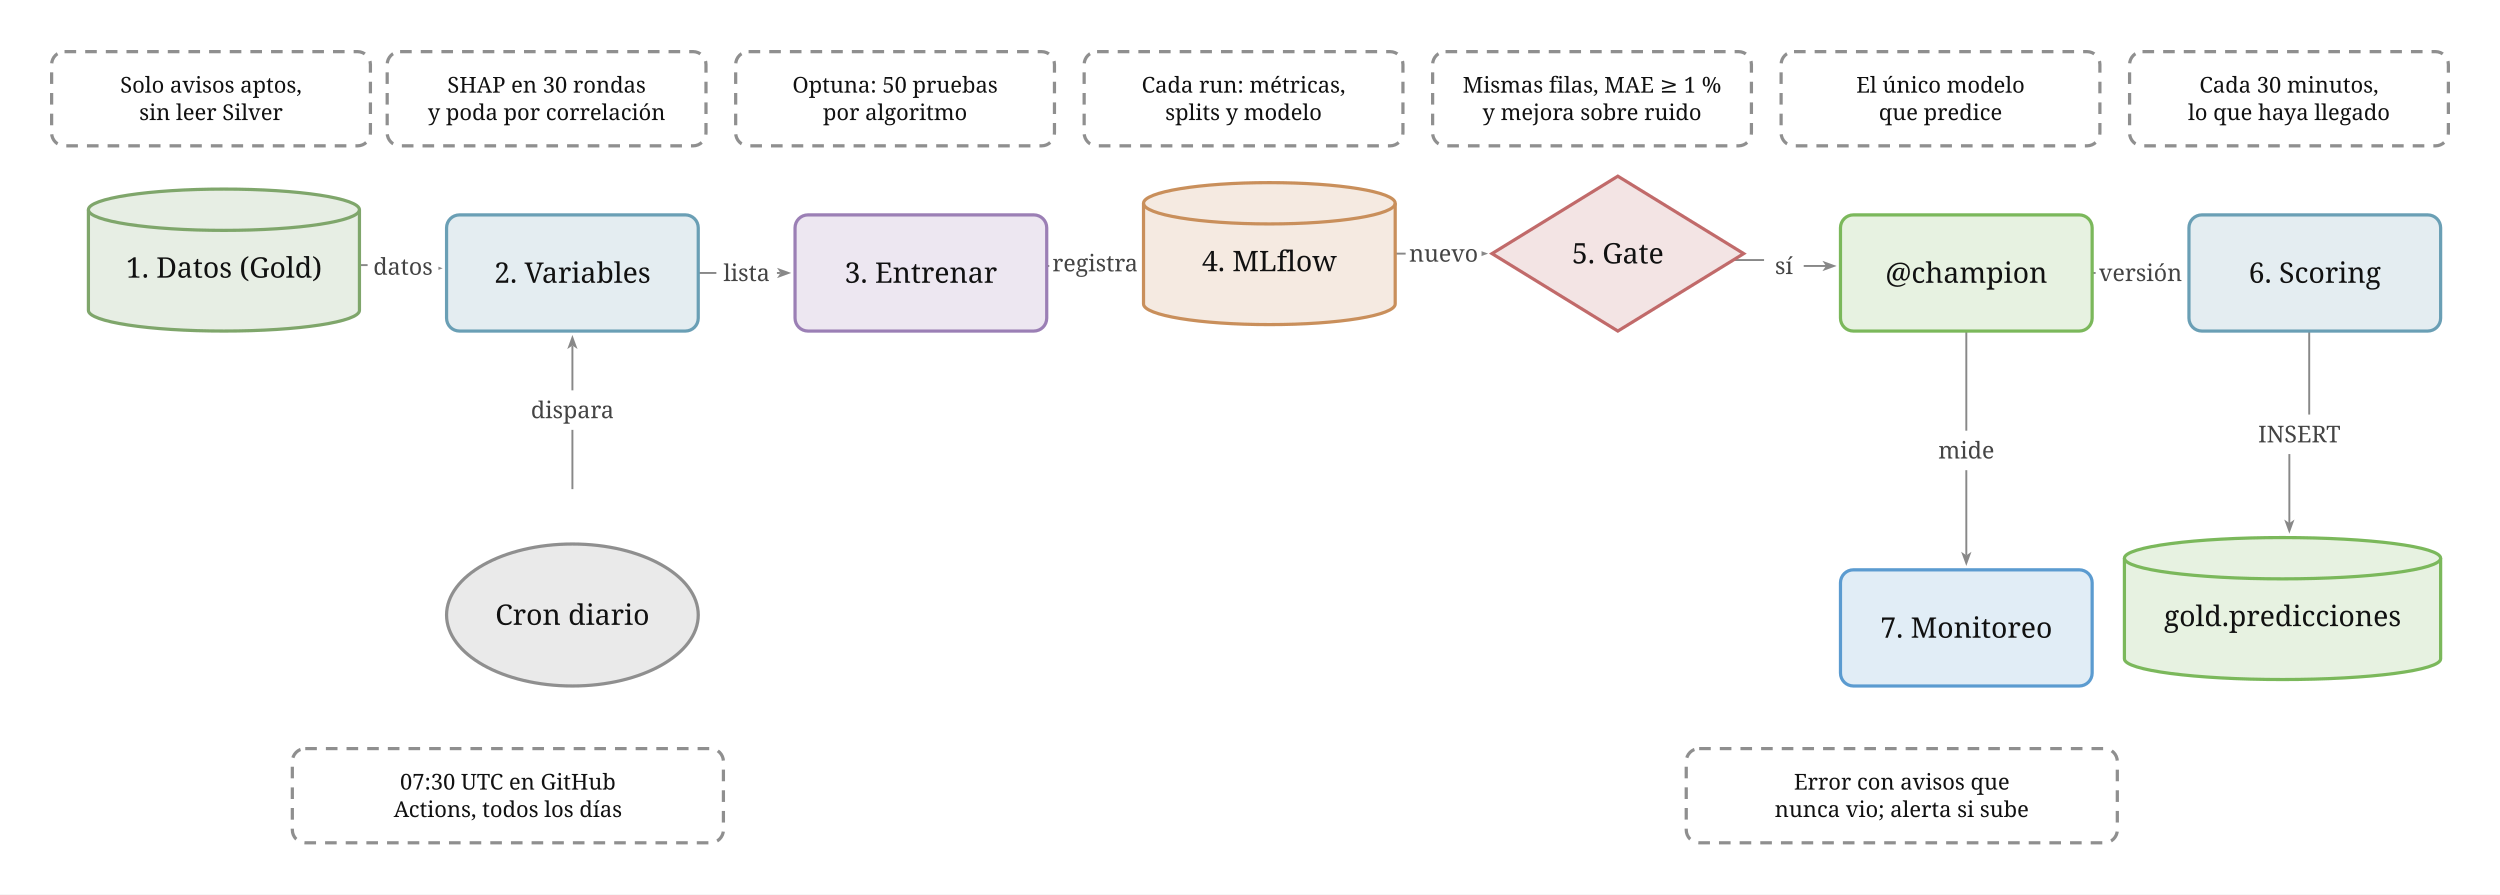
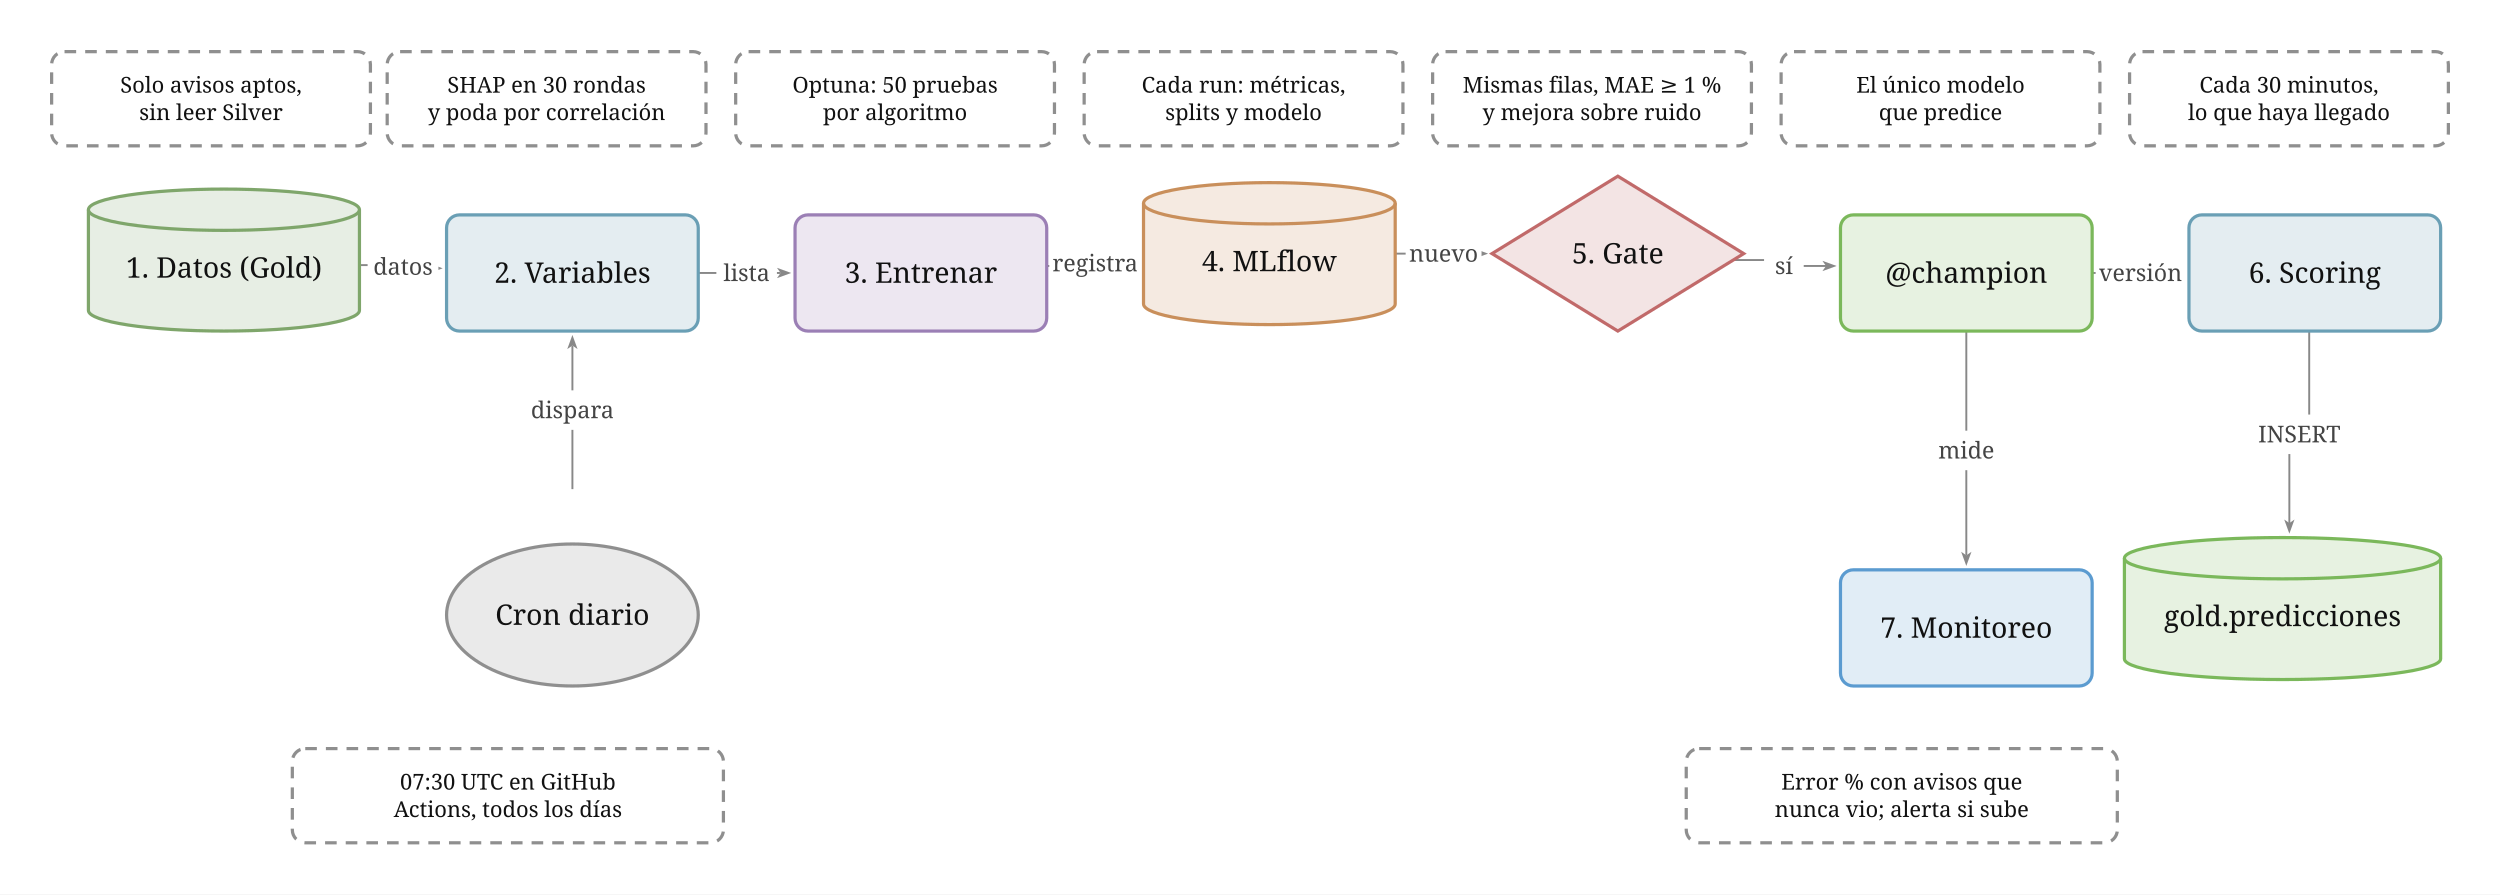
<svg xmlns="http://www.w3.org/2000/svg" width="1937" height="693" viewBox="-153.50 3.50 1937.00 693.00">
  <rect x="-153.5" y="3.5" width="1937" height="693" fill="#ffffff" />
  <path d="M 290.00 382.50 L 290.00 354.50 L 290.00 321.25 L 290.00 288.00 L 290.00 271.20" fill="none" stroke="#888888" stroke-width="1.5" stroke-linejoin="round" />
  <path d="M 290.00 263.00 L 294.00 274.00 L 290.00 271.20 L 286.00 274.00 Z" fill="#888888" />
  <rect x="255.20" y="305.95" width="69.60" height="30.60" fill="#ffffff" />
  <text x="290.00" y="321.25" font-family="Georgia, serif" font-size="18" fill="#444444" text-anchor="middle" dominant-baseline="middle">dispara</text>
  <path d="M 125.00 208.89 L 153.00 208.89 L 157.50 208.89 Q 158.75 208.89 158.75 210.14 L 158.75 210.14 Q 158.75 211.39 160.00 211.39 L 164.50 211.39 L 181.30 211.39" fill="none" stroke="#888888" stroke-width="1.5" stroke-linejoin="round" />
  <path d="M 189.50 211.39 L 178.50 215.39 L 181.30 211.39 L 178.50 207.39 Z" fill="#888888" />
  <rect x="131.33" y="194.84" width="54.84" height="30.60" fill="#ffffff" />
  <text x="158.75" y="210.14" font-family="Georgia, serif" font-size="18" fill="#444444" text-anchor="middle" dominant-baseline="middle">datos</text>
  <path d="M 387.50 215.00 L 415.50 215.00 L 425.00 215.00 L 434.50 215.00 L 451.30 215.00" fill="none" stroke="#888888" stroke-width="1.5" stroke-linejoin="round" />
  <path d="M 459.50 215.00 L 448.50 219.00 L 451.30 215.00 L 448.50 211.00 Z" fill="#888888" />
  <rect x="401.54" y="199.70" width="46.92" height="30.60" fill="#ffffff" />
  <text x="425.00" y="215.00" font-family="Georgia, serif" font-size="18" fill="#444444" text-anchor="middle" dominant-baseline="middle">lista</text>
  <path d="M 657.50 209.58 L 685.50 209.58 L 692.92 209.58 Q 695.00 209.58 695.00 207.50 L 695.00 207.50 Q 695.00 205.42 697.08 205.42 L 704.50 205.42 L 721.30 205.42" fill="none" stroke="#888888" stroke-width="1.5" stroke-linejoin="round" />
  <path d="M 729.50 205.42 L 718.50 209.42 L 721.30 205.42 L 718.50 201.42 Z" fill="#888888" />
  <rect x="659.48" y="192.20" width="71.04" height="30.60" fill="#ffffff" />
  <text x="695.00" y="207.50" font-family="Georgia, serif" font-size="18" fill="#444444" text-anchor="middle" dominant-baseline="middle">registra</text>
  <path d="M 927.50 200.00 L 955.50 200.00 L 965.00 200.00 L 974.50 200.00 L 991.30 200.00" fill="none" stroke="#888888" stroke-width="1.5" stroke-linejoin="round" />
  <path d="M 999.50 200.00 L 988.50 204.00 L 991.30 200.00 L 988.50 196.00 Z" fill="#888888" />
  <rect x="935.60" y="184.70" width="58.80" height="30.60" fill="#ffffff" />
  <text x="965.00" y="200.00" font-family="Georgia, serif" font-size="18" fill="#444444" text-anchor="middle" dominant-baseline="middle">nuevo</text>
  <path d="M 1189.43 204.97 L 1215.12 204.97 Q 1217.43 204.97 1217.43 207.28 L 1217.43 207.28 Q 1217.43 209.58 1219.73 209.58 L 1244.50 209.58 L 1261.30 209.58" fill="none" stroke="#888888" stroke-width="1.5" stroke-linejoin="round" />
  <path d="M 1269.50 209.58 L 1258.50 213.58 L 1261.30 209.58 L 1258.50 205.58 Z" fill="#888888" />
  <rect x="1213.30" y="194.28" width="30.72" height="30.60" fill="#ffffff" />
  <text x="1228.66" y="209.58" font-family="Georgia, serif" font-size="18" fill="#444444" text-anchor="middle" dominant-baseline="middle">sí</text>
  <path d="M 1467.50 215.00 L 1495.50 215.00 L 1505.00 215.00 L 1514.50 215.00 L 1531.30 215.00" fill="none" stroke="#888888" stroke-width="1.5" stroke-linejoin="round" />
  <path d="M 1539.50 215.00 L 1528.50 219.00 L 1531.30 215.00 L 1528.50 211.00 Z" fill="#888888" />
  <rect x="1470.20" y="199.70" width="69.60" height="30.60" fill="#ffffff" />
  <text x="1505.00" y="215.00" font-family="Georgia, serif" font-size="18" fill="#444444" text-anchor="middle" dominant-baseline="middle">versión</text>
  <path d="M 1370.00 260.00 L 1370.00 288.00 L 1370.00 352.50 L 1370.00 417.00 L 1370.00 433.80" fill="none" stroke="#888888" stroke-width="1.5" stroke-linejoin="round" />
  <path d="M 1370.00 442.00 L 1366.00 431.00 L 1370.00 433.80 L 1374.00 431.00 Z" fill="#888888" />
  <rect x="1344.29" y="337.20" width="51.42" height="30.60" fill="#ffffff" />
  <text x="1370.00" y="352.50" font-family="Georgia, serif" font-size="18" fill="#444444" text-anchor="middle" dominant-baseline="middle">mide</text>
  <path d="M 1635.67 260.00 L 1635.67 288.00 L 1635.67 332.31 Q 1635.67 340.00 1627.98 340.00 L 1627.98 340.00 Q 1620.29 340.00 1620.29 347.69 L 1620.29 392.00 L 1620.29 408.80" fill="none" stroke="#888888" stroke-width="1.5" stroke-linejoin="round" />
  <path d="M 1620.29 417.00 L 1616.29 406.00 L 1620.29 408.80 L 1624.29 406.00 Z" fill="#888888" />
  <rect x="1588.68" y="324.70" width="78.60" height="30.60" fill="#ffffff" />
  <text x="1627.98" y="340.00" font-family="Georgia, serif" font-size="18" fill="#444444" text-anchor="middle" dominant-baseline="middle">INSERT</text>
  <g id="node-1">
    <path d="M -85.00 166.00 L -85.00 244.00 A 105.00 16.00 0 0 0 125.00 244.00 L 125.00 166.00 A 105.00 16.00 0 0 0 -85.00 166.00 Z" fill="rgba(127,166,107,0.18)" stroke="#7fa66b" stroke-width="2.5" />
    <path d="M 125.00 166.00 A 105.00 16.00 0 0 1 -85.00 166.00" fill="none" stroke="#7fa66b" stroke-width="2.5" />
    <text x="20.00" y="211.00" font-family="Georgia, serif" font-size="22.0" fill="#111111" text-anchor="middle" dominant-baseline="middle">1. Datos (Gold)</text>
  </g>
  <g id="node-2">
    <rect x="192.50" y="170.00" width="195" height="90" rx="10" ry="10" fill="rgba(106,159,181,0.18)" stroke="#6a9fb5" stroke-width="2.5" />
    <text x="290.00" y="215.00" font-family="Georgia, serif" font-size="22.0" fill="#111111" text-anchor="middle" dominant-baseline="middle">2. Variables</text>
  </g>
  <g id="node-3">
    <rect x="462.50" y="170.00" width="195" height="90" rx="10" ry="10" fill="rgba(155,127,181,0.18)" stroke="#9b7fb5" stroke-width="2.5" />
    <text x="560.00" y="215.00" font-family="Georgia, serif" font-size="22.0" fill="#111111" text-anchor="middle" dominant-baseline="middle">3. Entrenar</text>
  </g>
  <g id="node-4">
    <path d="M 732.50 161.00 L 732.50 239.00 A 97.50 16.00 0 0 0 927.50 239.00 L 927.50 161.00 A 97.50 16.00 0 0 0 732.50 161.00 Z" fill="rgba(201,143,91,0.18)" stroke="#c98f5b" stroke-width="2.5" />
    <path d="M 927.50 161.00 A 97.50 16.00 0 0 1 732.50 161.00" fill="none" stroke="#c98f5b" stroke-width="2.5" />
    <text x="830.00" y="206.00" font-family="Georgia, serif" font-size="22.0" fill="#111111" text-anchor="middle" dominant-baseline="middle">4. MLflow</text>
  </g>
  <g id="node-5">
    <polygon points="1100,140.00 1197.50,200 1100,260.00 1002.50,200" fill="rgba(193,106,106,0.18)" stroke="#c16a6a" stroke-width="2.5" />
    <text x="1100.00" y="200.00" font-family="Georgia, serif" font-size="22.0" fill="#111111" text-anchor="middle" dominant-baseline="middle">5. Gate</text>
  </g>
  <g id="node-6">
    <rect x="1272.50" y="170.00" width="195" height="90" rx="10" ry="10" fill="rgba(123,184,91,0.18)" stroke="#7bb85b" stroke-width="2.5" />
    <text x="1370.00" y="215.00" font-family="Georgia, serif" font-size="22.0" fill="#111111" text-anchor="middle" dominant-baseline="middle">@champion</text>
  </g>
  <g id="node-7">
    <rect x="1542.50" y="170.00" width="195" height="90" rx="10" ry="10" fill="rgba(106,159,181,0.18)" stroke="#6a9fb5" stroke-width="2.5" />
    <text x="1640.00" y="215.00" font-family="Georgia, serif" font-size="22.0" fill="#111111" text-anchor="middle" dominant-baseline="middle">6. Scoring</text>
  </g>
  <g id="node-8">
    <ellipse cx="290" cy="480" rx="97.50" ry="55.00" fill="rgba(143,143,143,0.18)" stroke="#8f8f8f" stroke-width="2.5" />
    <text x="290.00" y="480.00" font-family="Georgia, serif" font-size="22.0" fill="#111111" text-anchor="middle" dominant-baseline="middle">Cron diario</text>
  </g>
  <g id="node-9">
    <rect x="1272.50" y="445.00" width="195" height="90" rx="10" ry="10" fill="rgba(91,155,208,0.18)" stroke="#5b9bd0" stroke-width="2.5" />
    <text x="1370.00" y="490.00" font-family="Georgia, serif" font-size="22.0" fill="#111111" text-anchor="middle" dominant-baseline="middle">7. Monitoreo</text>
  </g>
  <g id="node-10">
    <path d="M 1492.50 436.00 L 1492.50 514.00 A 122.50 16.00 0 0 0 1737.50 514.00 L 1737.50 436.00 A 122.50 16.00 0 0 0 1492.50 436.00 Z" fill="rgba(123,184,91,0.18)" stroke="#7bb85b" stroke-width="2.5" />
    <path d="M 1737.50 436.00 A 122.50 16.00 0 0 1 1492.50 436.00" fill="none" stroke="#7bb85b" stroke-width="2.5" />
    <text x="1615.00" y="481.00" font-family="Georgia, serif" font-size="22.0" fill="#111111" text-anchor="middle" dominant-baseline="middle">gold.predicciones</text>
  </g>
  <g id="node-11">
    <rect x="-113.50" y="43.50" width="247" height="73" rx="10" ry="10" fill="none" stroke="#8f8f8f" stroke-width="2.5" stroke-dasharray="9 7" />
    <text x="10.00" y="69.38" font-family="Georgia, serif" font-size="17.0" fill="#111111" text-anchor="middle" dominant-baseline="middle">Solo avisos aptos,</text>
    <text x="10.00" y="90.63" font-family="Georgia, serif" font-size="17.0" fill="#111111" text-anchor="middle" dominant-baseline="middle">sin leer Silver</text>
  </g>
  <g id="node-12">
    <rect x="146.50" y="43.50" width="247" height="73" rx="10" ry="10" fill="none" stroke="#8f8f8f" stroke-width="2.5" stroke-dasharray="9 7" />
    <text x="270.00" y="69.38" font-family="Georgia, serif" font-size="17.0" fill="#111111" text-anchor="middle" dominant-baseline="middle">SHAP en 30 rondas</text>
    <text x="270.00" y="90.63" font-family="Georgia, serif" font-size="17.0" fill="#111111" text-anchor="middle" dominant-baseline="middle">y poda por correlación</text>
  </g>
  <g id="node-13">
    <rect x="416.50" y="43.50" width="247" height="73" rx="10" ry="10" fill="none" stroke="#8f8f8f" stroke-width="2.5" stroke-dasharray="9 7" />
    <text x="540.00" y="69.38" font-family="Georgia, serif" font-size="17.0" fill="#111111" text-anchor="middle" dominant-baseline="middle">Optuna: 50 pruebas</text>
    <text x="540.00" y="90.63" font-family="Georgia, serif" font-size="17.0" fill="#111111" text-anchor="middle" dominant-baseline="middle">por algoritmo</text>
  </g>
  <g id="node-14">
    <rect x="686.50" y="43.50" width="247" height="73" rx="10" ry="10" fill="none" stroke="#8f8f8f" stroke-width="2.5" stroke-dasharray="9 7" />
    <text x="810.00" y="69.38" font-family="Georgia, serif" font-size="17.0" fill="#111111" text-anchor="middle" dominant-baseline="middle">Cada run: métricas,</text>
    <text x="810.00" y="90.63" font-family="Georgia, serif" font-size="17.0" fill="#111111" text-anchor="middle" dominant-baseline="middle">splits y modelo</text>
  </g>
  <g id="node-15">
    <rect x="956.50" y="43.50" width="247" height="73" rx="10" ry="10" fill="none" stroke="#8f8f8f" stroke-width="2.5" stroke-dasharray="9 7" />
    <text x="1080.00" y="69.38" font-family="Georgia, serif" font-size="17.0" fill="#111111" text-anchor="middle" dominant-baseline="middle">Mismas filas, MAE ≥ 1 %</text>
    <text x="1080.00" y="90.63" font-family="Georgia, serif" font-size="17.0" fill="#111111" text-anchor="middle" dominant-baseline="middle">y mejora sobre ruido</text>
  </g>
  <g id="node-16">
    <rect x="1226.50" y="43.50" width="247" height="73" rx="10" ry="10" fill="none" stroke="#8f8f8f" stroke-width="2.5" stroke-dasharray="9 7" />
    <text x="1350.00" y="69.38" font-family="Georgia, serif" font-size="17.0" fill="#111111" text-anchor="middle" dominant-baseline="middle">El único modelo</text>
    <text x="1350.00" y="90.63" font-family="Georgia, serif" font-size="17.0" fill="#111111" text-anchor="middle" dominant-baseline="middle">que predice</text>
  </g>
  <g id="node-17">
    <rect x="1496.50" y="43.50" width="247" height="73" rx="10" ry="10" fill="none" stroke="#8f8f8f" stroke-width="2.5" stroke-dasharray="9 7" />
    <text x="1620.00" y="69.38" font-family="Georgia, serif" font-size="17.0" fill="#111111" text-anchor="middle" dominant-baseline="middle">Cada 30 minutos,</text>
    <text x="1620.00" y="90.63" font-family="Georgia, serif" font-size="17.0" fill="#111111" text-anchor="middle" dominant-baseline="middle">lo que haya llegado</text>
  </g>
  <g id="node-18">
    <rect x="73.00" y="583.50" width="334" height="73" rx="10" ry="10" fill="none" stroke="#8f8f8f" stroke-width="2.5" stroke-dasharray="9 7" />
    <text x="240.00" y="609.38" font-family="Georgia, serif" font-size="17.0" fill="#111111" text-anchor="middle" dominant-baseline="middle">07:30 UTC en GitHub</text>
    <text x="240.00" y="630.63" font-family="Georgia, serif" font-size="17.0" fill="#111111" text-anchor="middle" dominant-baseline="middle">Actions, todos los días</text>
  </g>
  <g id="node-19">
    <rect x="1153.00" y="583.50" width="334" height="73" rx="10" ry="10" fill="none" stroke="#8f8f8f" stroke-width="2.5" stroke-dasharray="9 7" />
-     <text x="1320.00" y="609.38" font-family="Georgia, serif" font-size="17.0" fill="#111111" text-anchor="middle" dominant-baseline="middle">Error con avisos que</text>
+     <text x="1320.00" y="609.38" font-family="Georgia, serif" font-size="17.0" fill="#111111" text-anchor="middle" dominant-baseline="middle">Error % con avisos que</text>
    <text x="1320.00" y="630.63" font-family="Georgia, serif" font-size="17.0" fill="#111111" text-anchor="middle" dominant-baseline="middle">nunca vio; alerta si sube</text>
  </g>
</svg>
